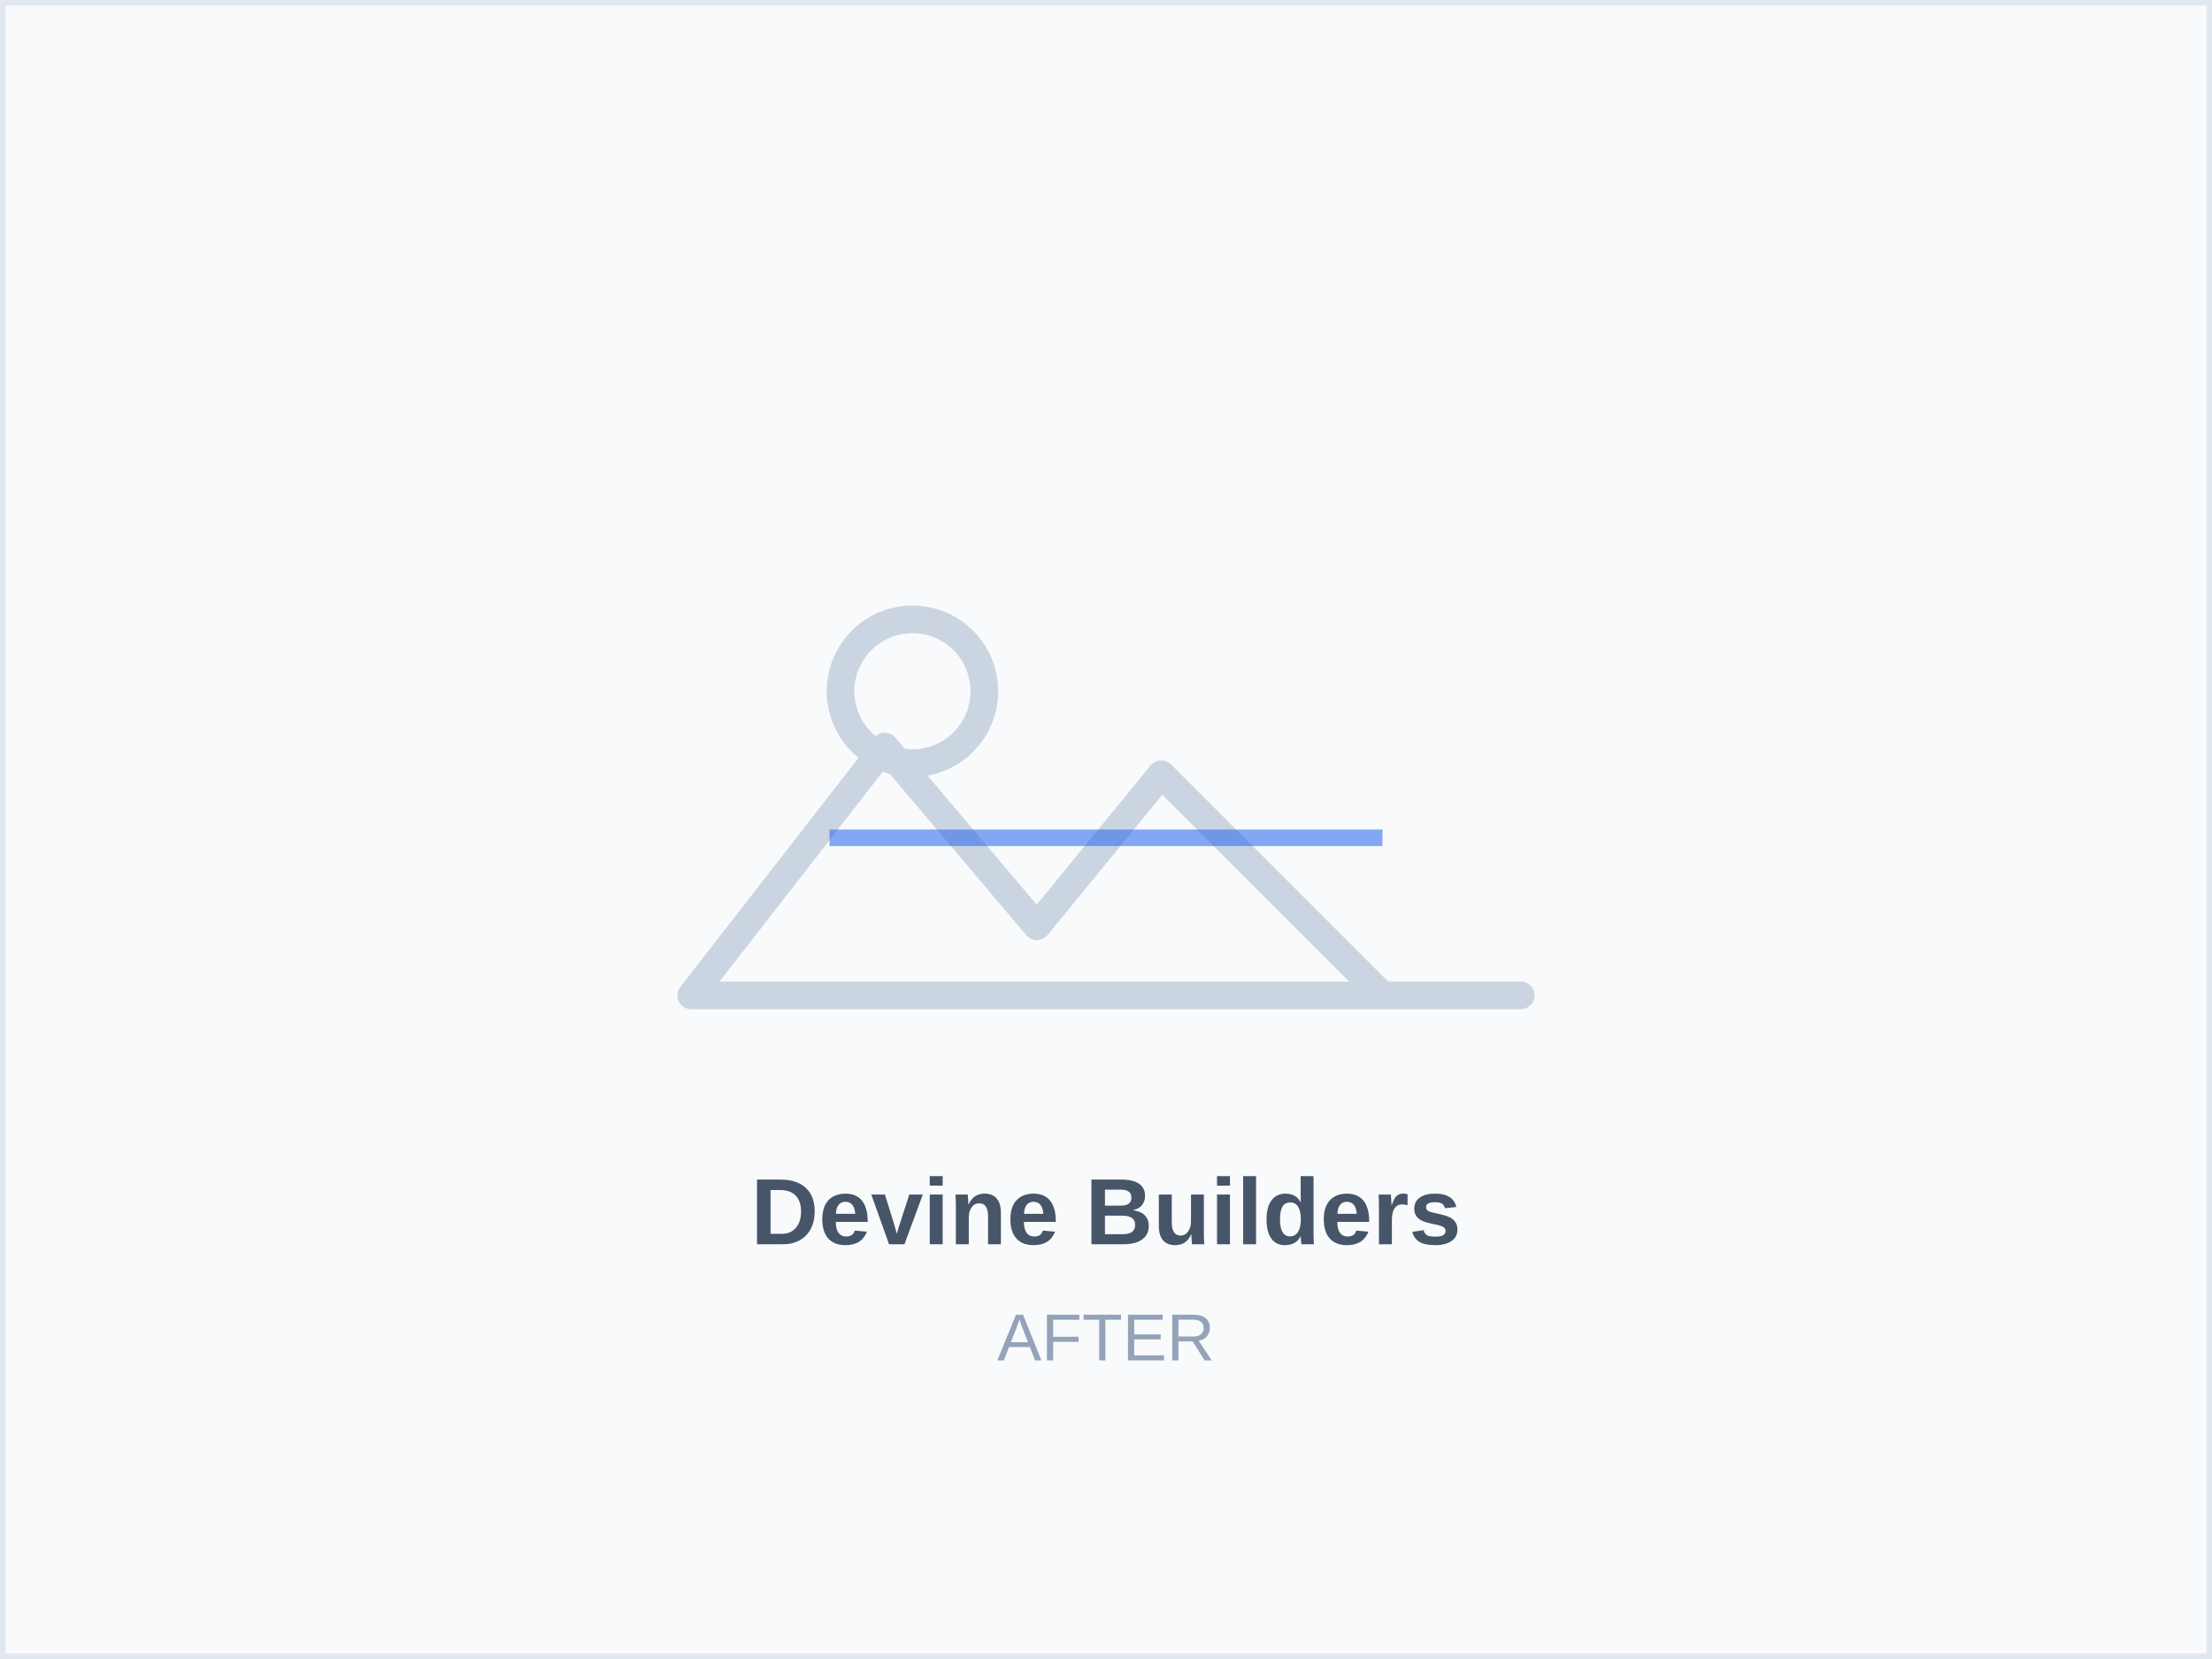
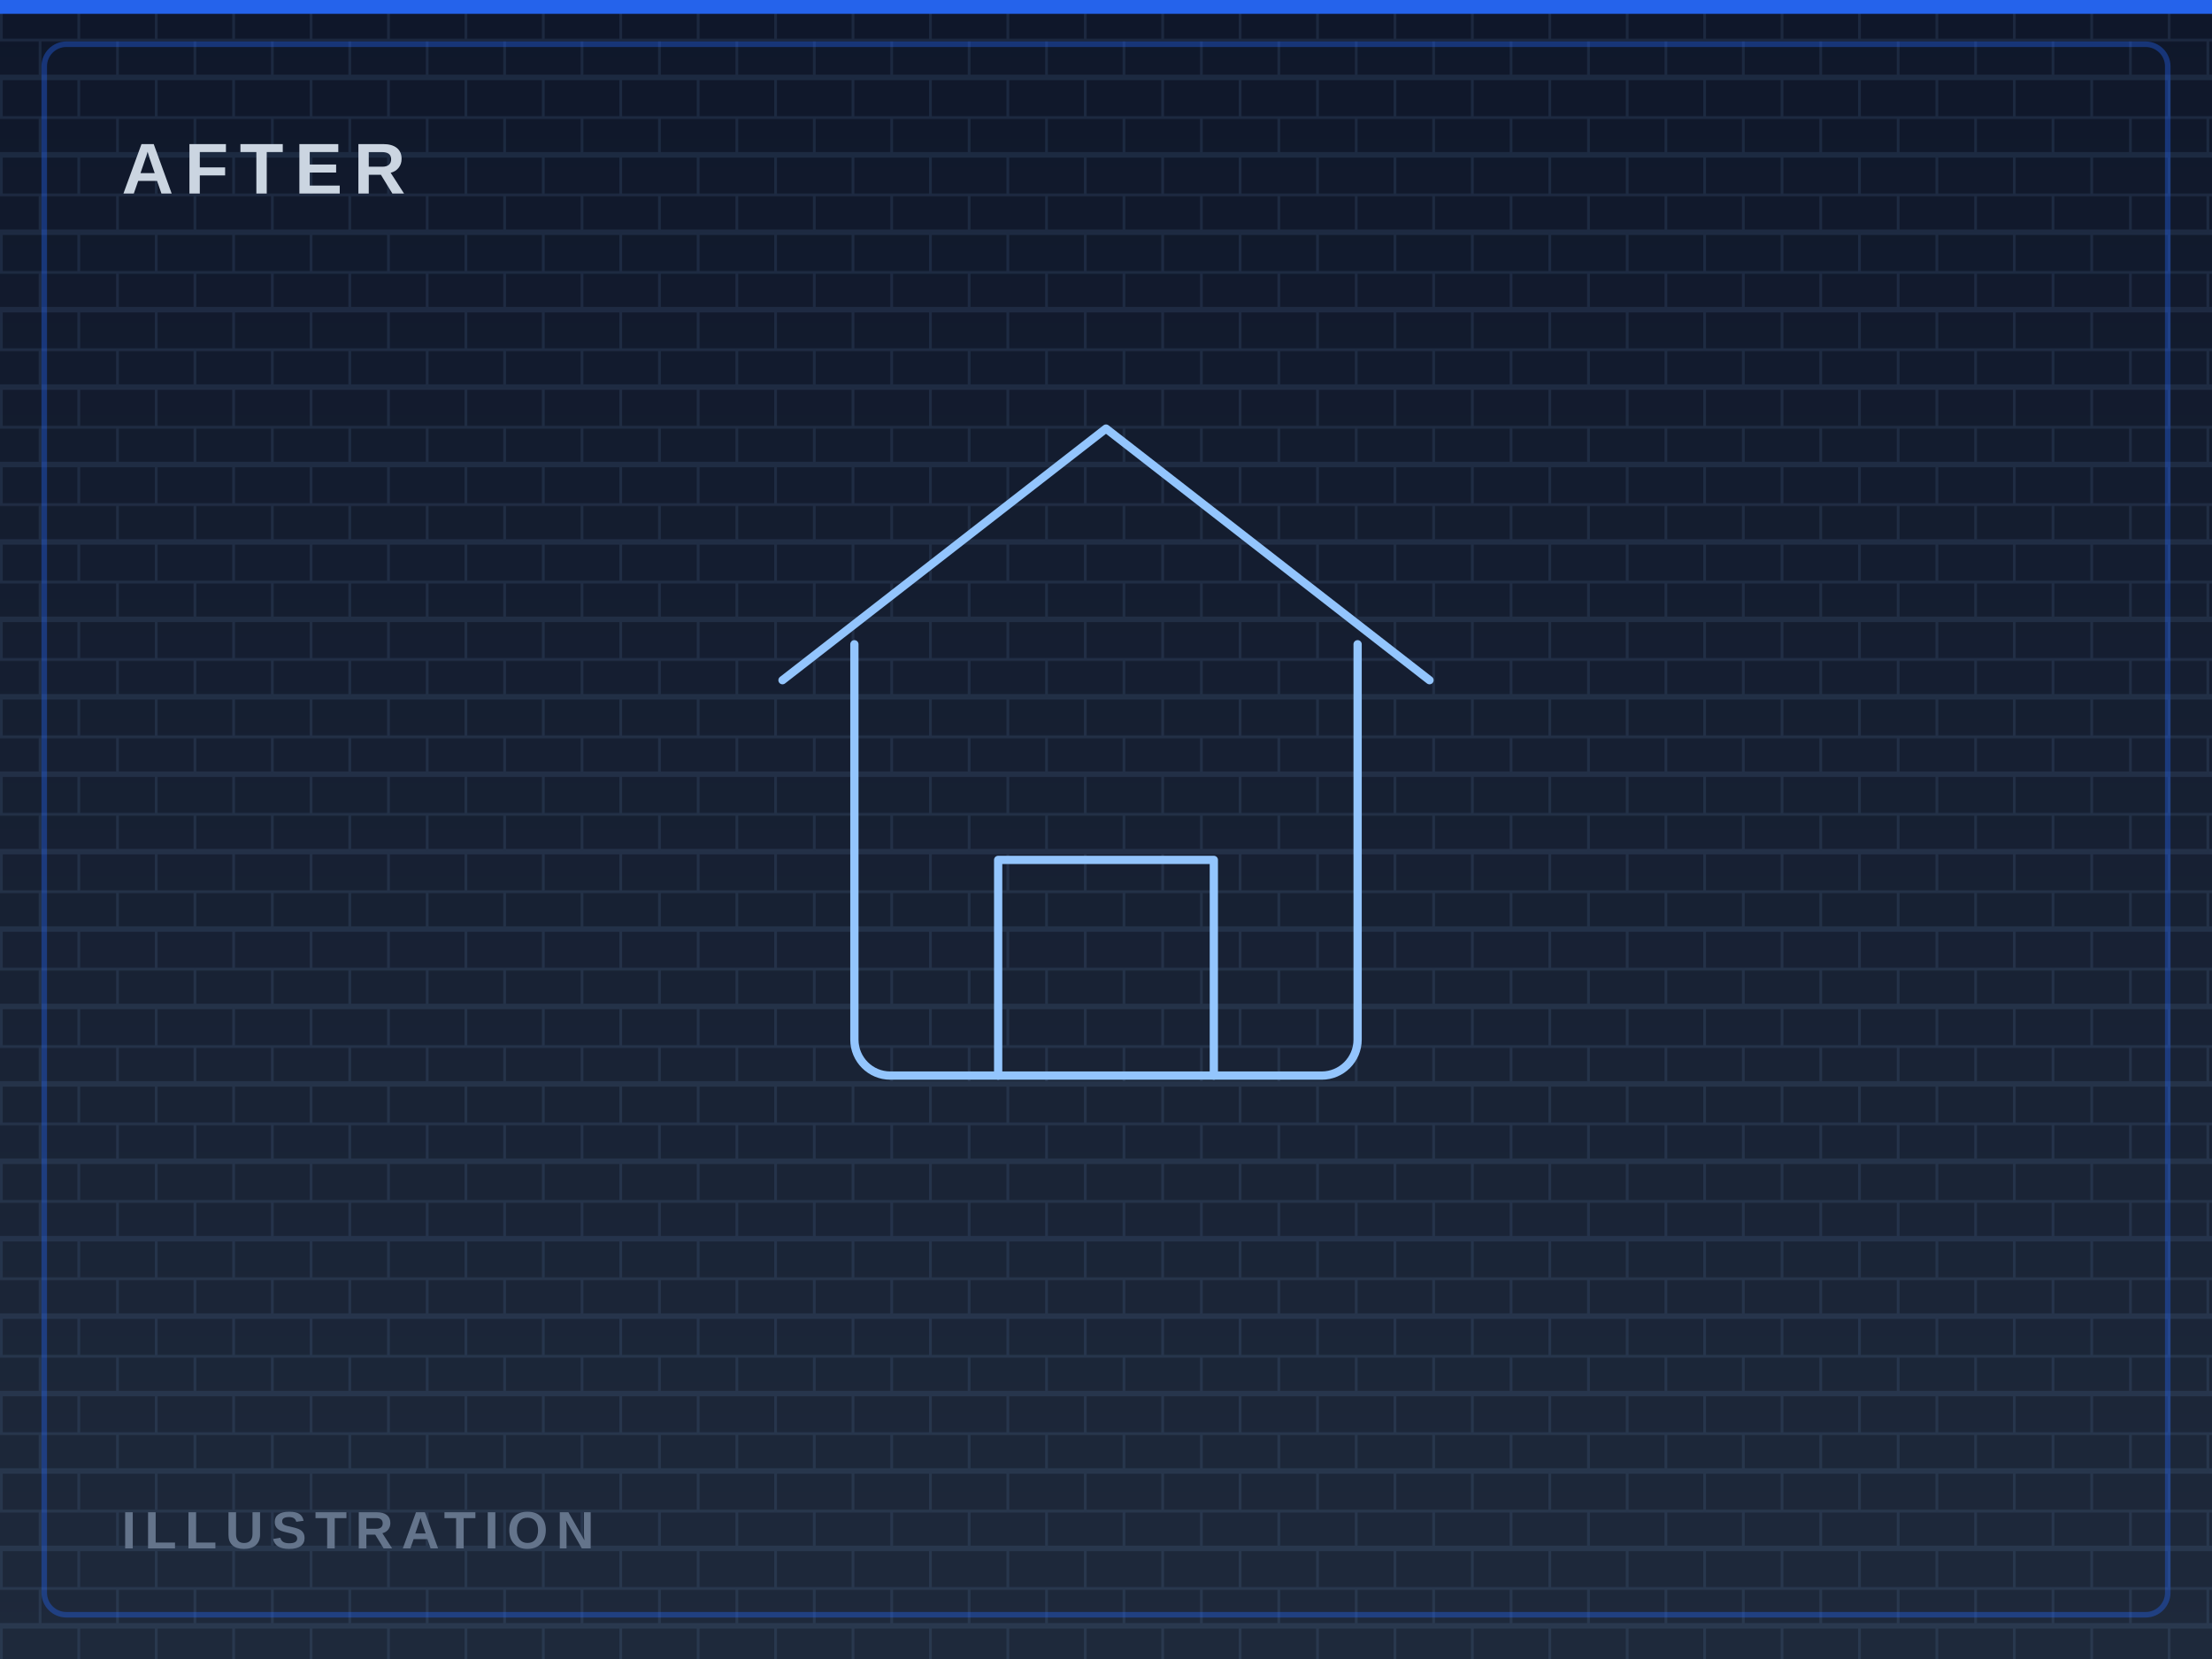
- <svg xmlns="http://www.w3.org/2000/svg" viewBox="0 0 800 600" role="img" aria-label="Devine Builders after-renovation placeholder">
-   <rect width="800" height="600" fill="#f8fafc" />
-   <rect x="1" y="1" width="798" height="598" fill="none" stroke="#e2e8f0" stroke-width="2" />
-   <g fill="none" stroke="#cbd5e1" stroke-width="10" stroke-linejoin="round" stroke-linecap="round">
-     <path d="M250 360h300M250 360l70-90 55 65 45-55 80 80" />
-     <circle cx="330" cy="250" r="26" />
+ <svg xmlns="http://www.w3.org/2000/svg" viewBox="0 0 800 600" role="img" aria-label="After illustration">
+   <defs>
+     <linearGradient id="bp" x1="0" y1="0" x2="0" y2="1">
+       <stop offset="0" stop-color="#0f172a" />
+       <stop offset="1" stop-color="#1e293b" />
+     </linearGradient>
+     <pattern id="g" width="56" height="28" patternUnits="userSpaceOnUse">
+       <path d="M0 .5h56M0 14.5h56M0 27.5h56M.5 0v14M28.5 0v14M14.5 14v14M42.5 14v14" fill="none" stroke="#93c5fd" stroke-opacity="0.10" stroke-width="1" />
+     </pattern>
+   </defs>
+   <rect width="800" height="600" fill="url(#bp)" />
+   <rect width="800" height="600" fill="url(#g)" />
+   <rect x="0" y="0" width="800" height="5" fill="#2563eb" />
+   <rect x="16" y="16" width="768" height="568" rx="8" fill="none" stroke="#2563eb" stroke-opacity="0.40" stroke-width="2" />
+   <g transform="translate(400 272) scale(13) translate(-12 -12)" fill="none" stroke="#93c5fd" stroke-width="0.23" stroke-linecap="round" stroke-linejoin="round">
+     <path d="m3 10 9-7 9 7" />
+     <path d="M5 9v11a1 1 0 0 0 1 1h12a1 1 0 0 0 1-1V9" />
+     <path d="M9 21v-6h6v6" />
  </g>
-   <rect x="300" y="300" width="200" height="6" fill="#2563eb" opacity="0.55" />
-   <text x="400" y="450" text-anchor="middle" font-family="system-ui,Segoe UI,Arial,sans-serif" font-size="34" font-weight="700" fill="#475569">Devine Builders</text>
-   <text x="400" y="492" text-anchor="middle" font-family="system-ui,Segoe UI,Arial,sans-serif" font-size="24" fill="#94a3b8">AFTER</text>
+   <text x="44" y="70" fill="#cbd5e1" font-family="system-ui,Segoe UI,Arial,sans-serif" font-size="26" font-weight="700" letter-spacing="4">AFTER</text>
+   <text x="44" y="560" fill="#64748b" font-family="system-ui,Segoe UI,Arial,sans-serif" font-size="19" font-weight="600" letter-spacing="3">ILLUSTRATION</text>
</svg>
